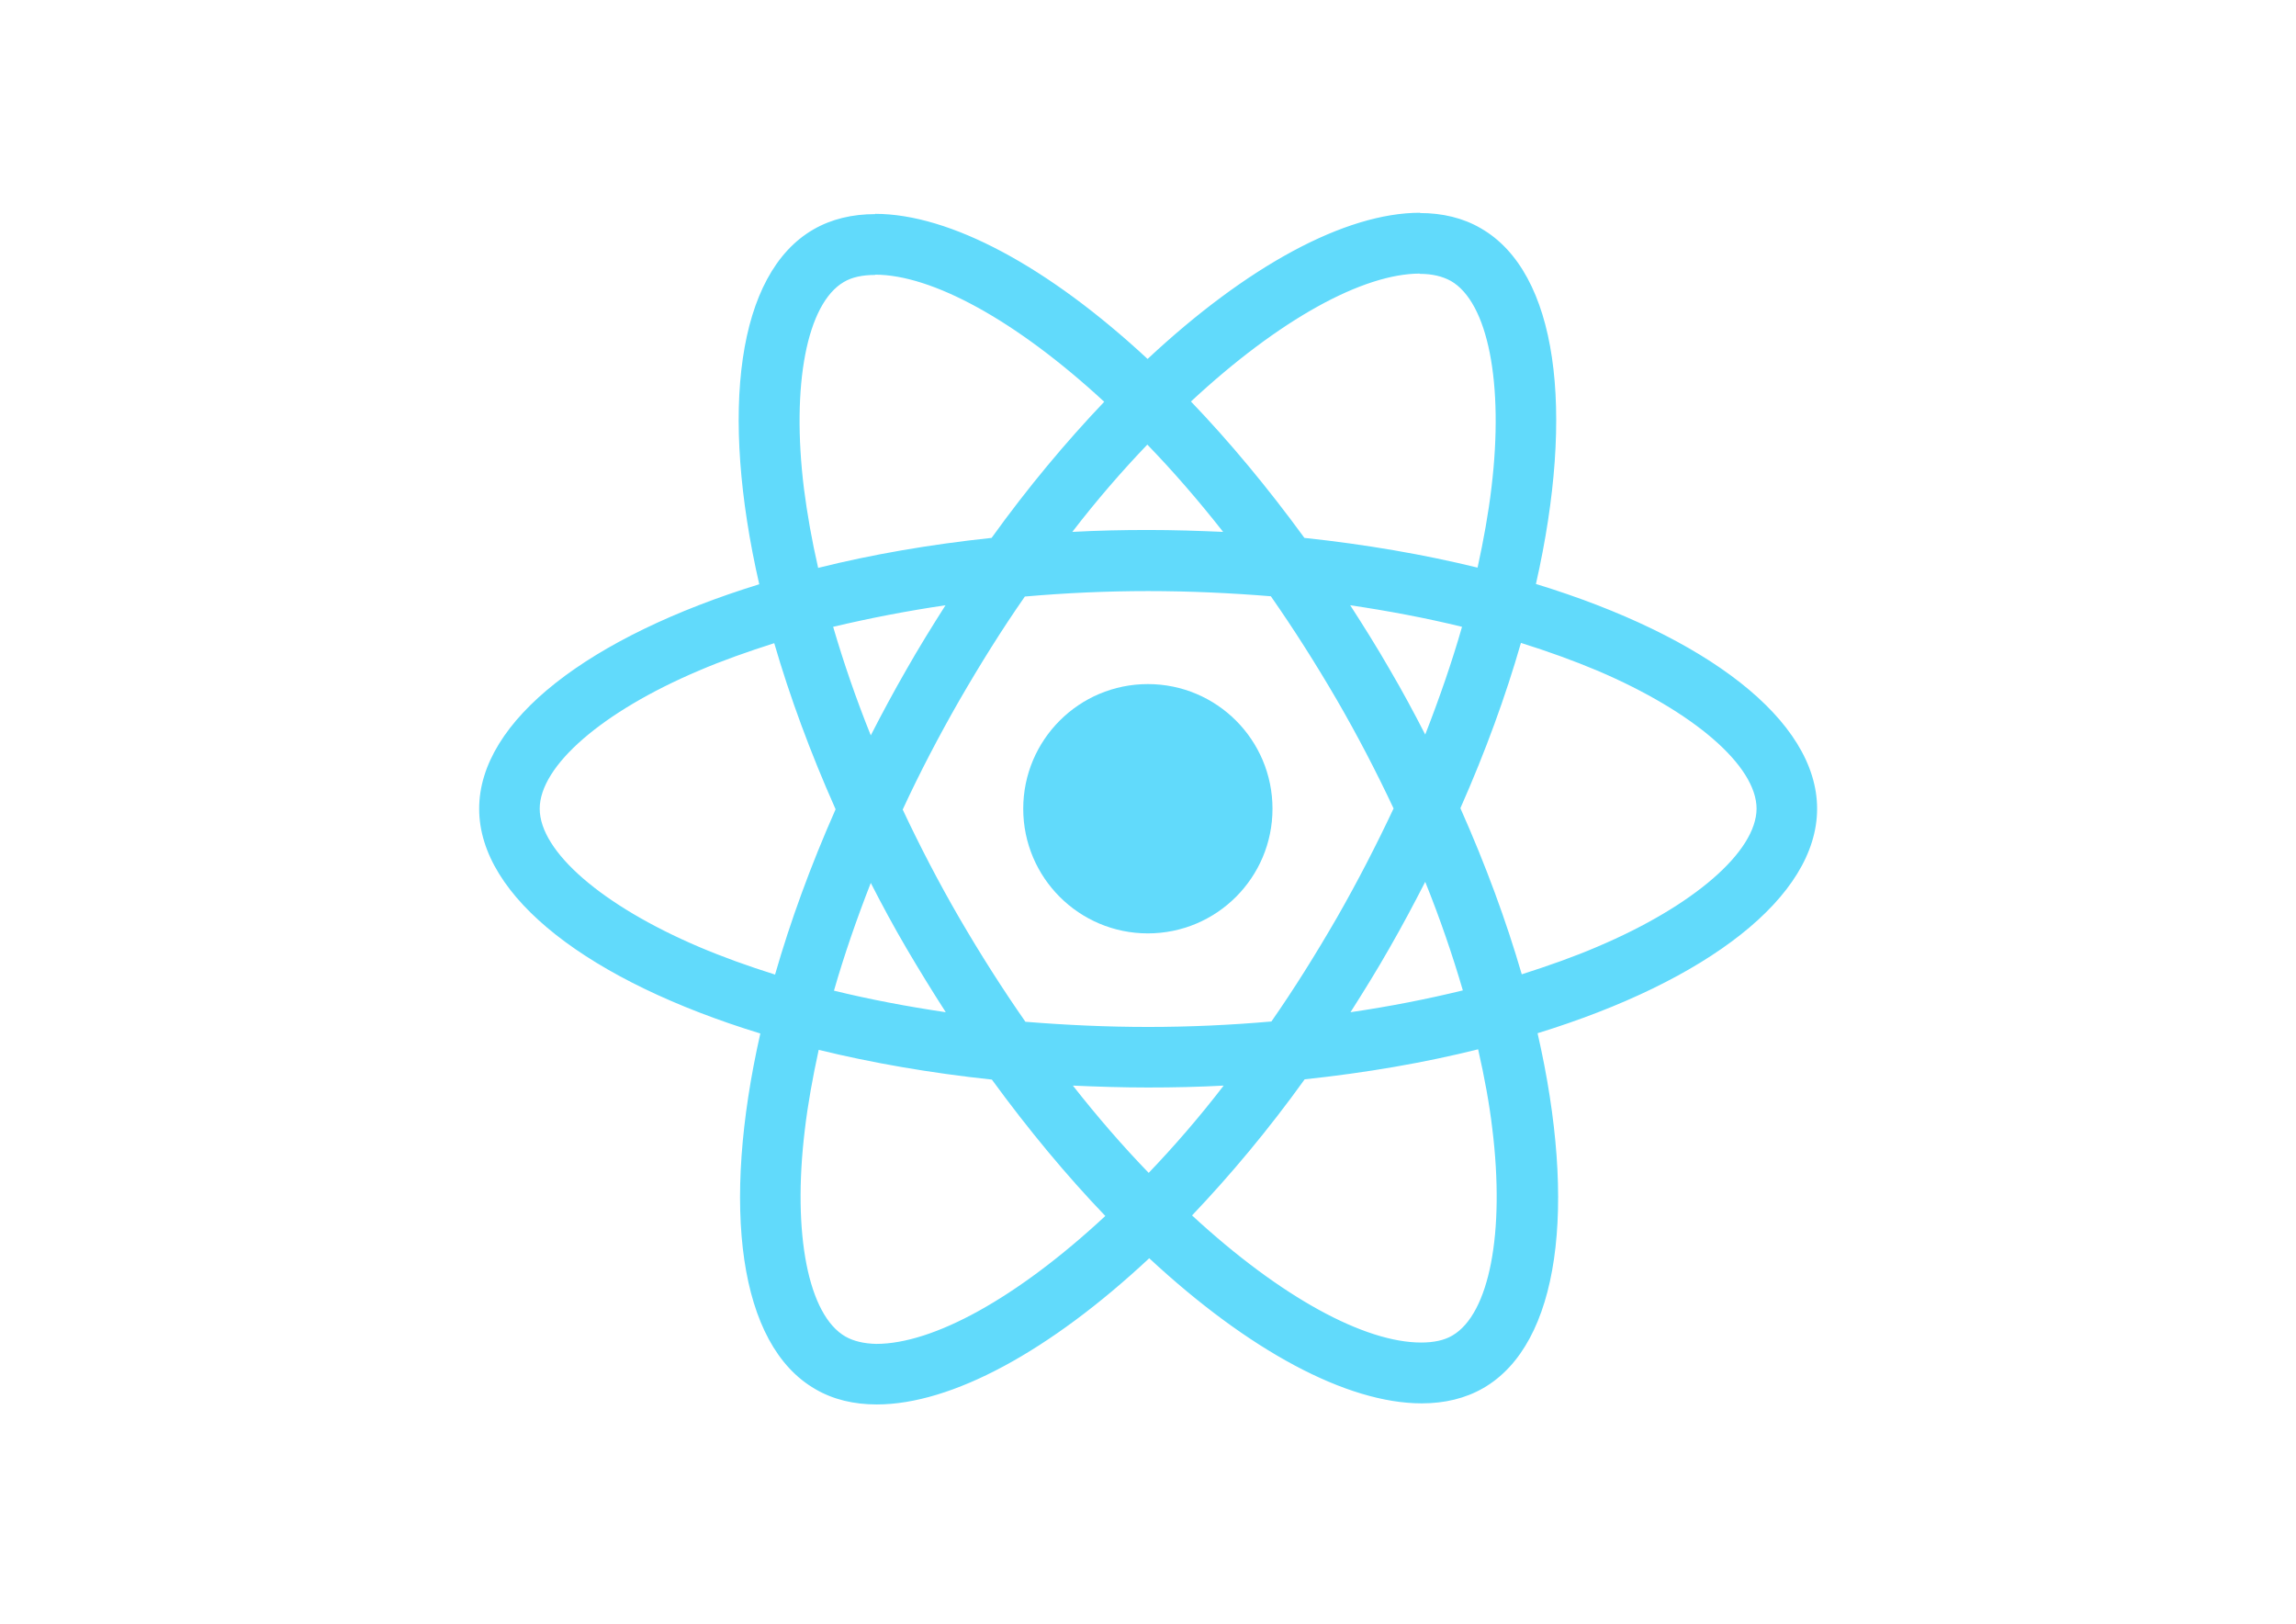
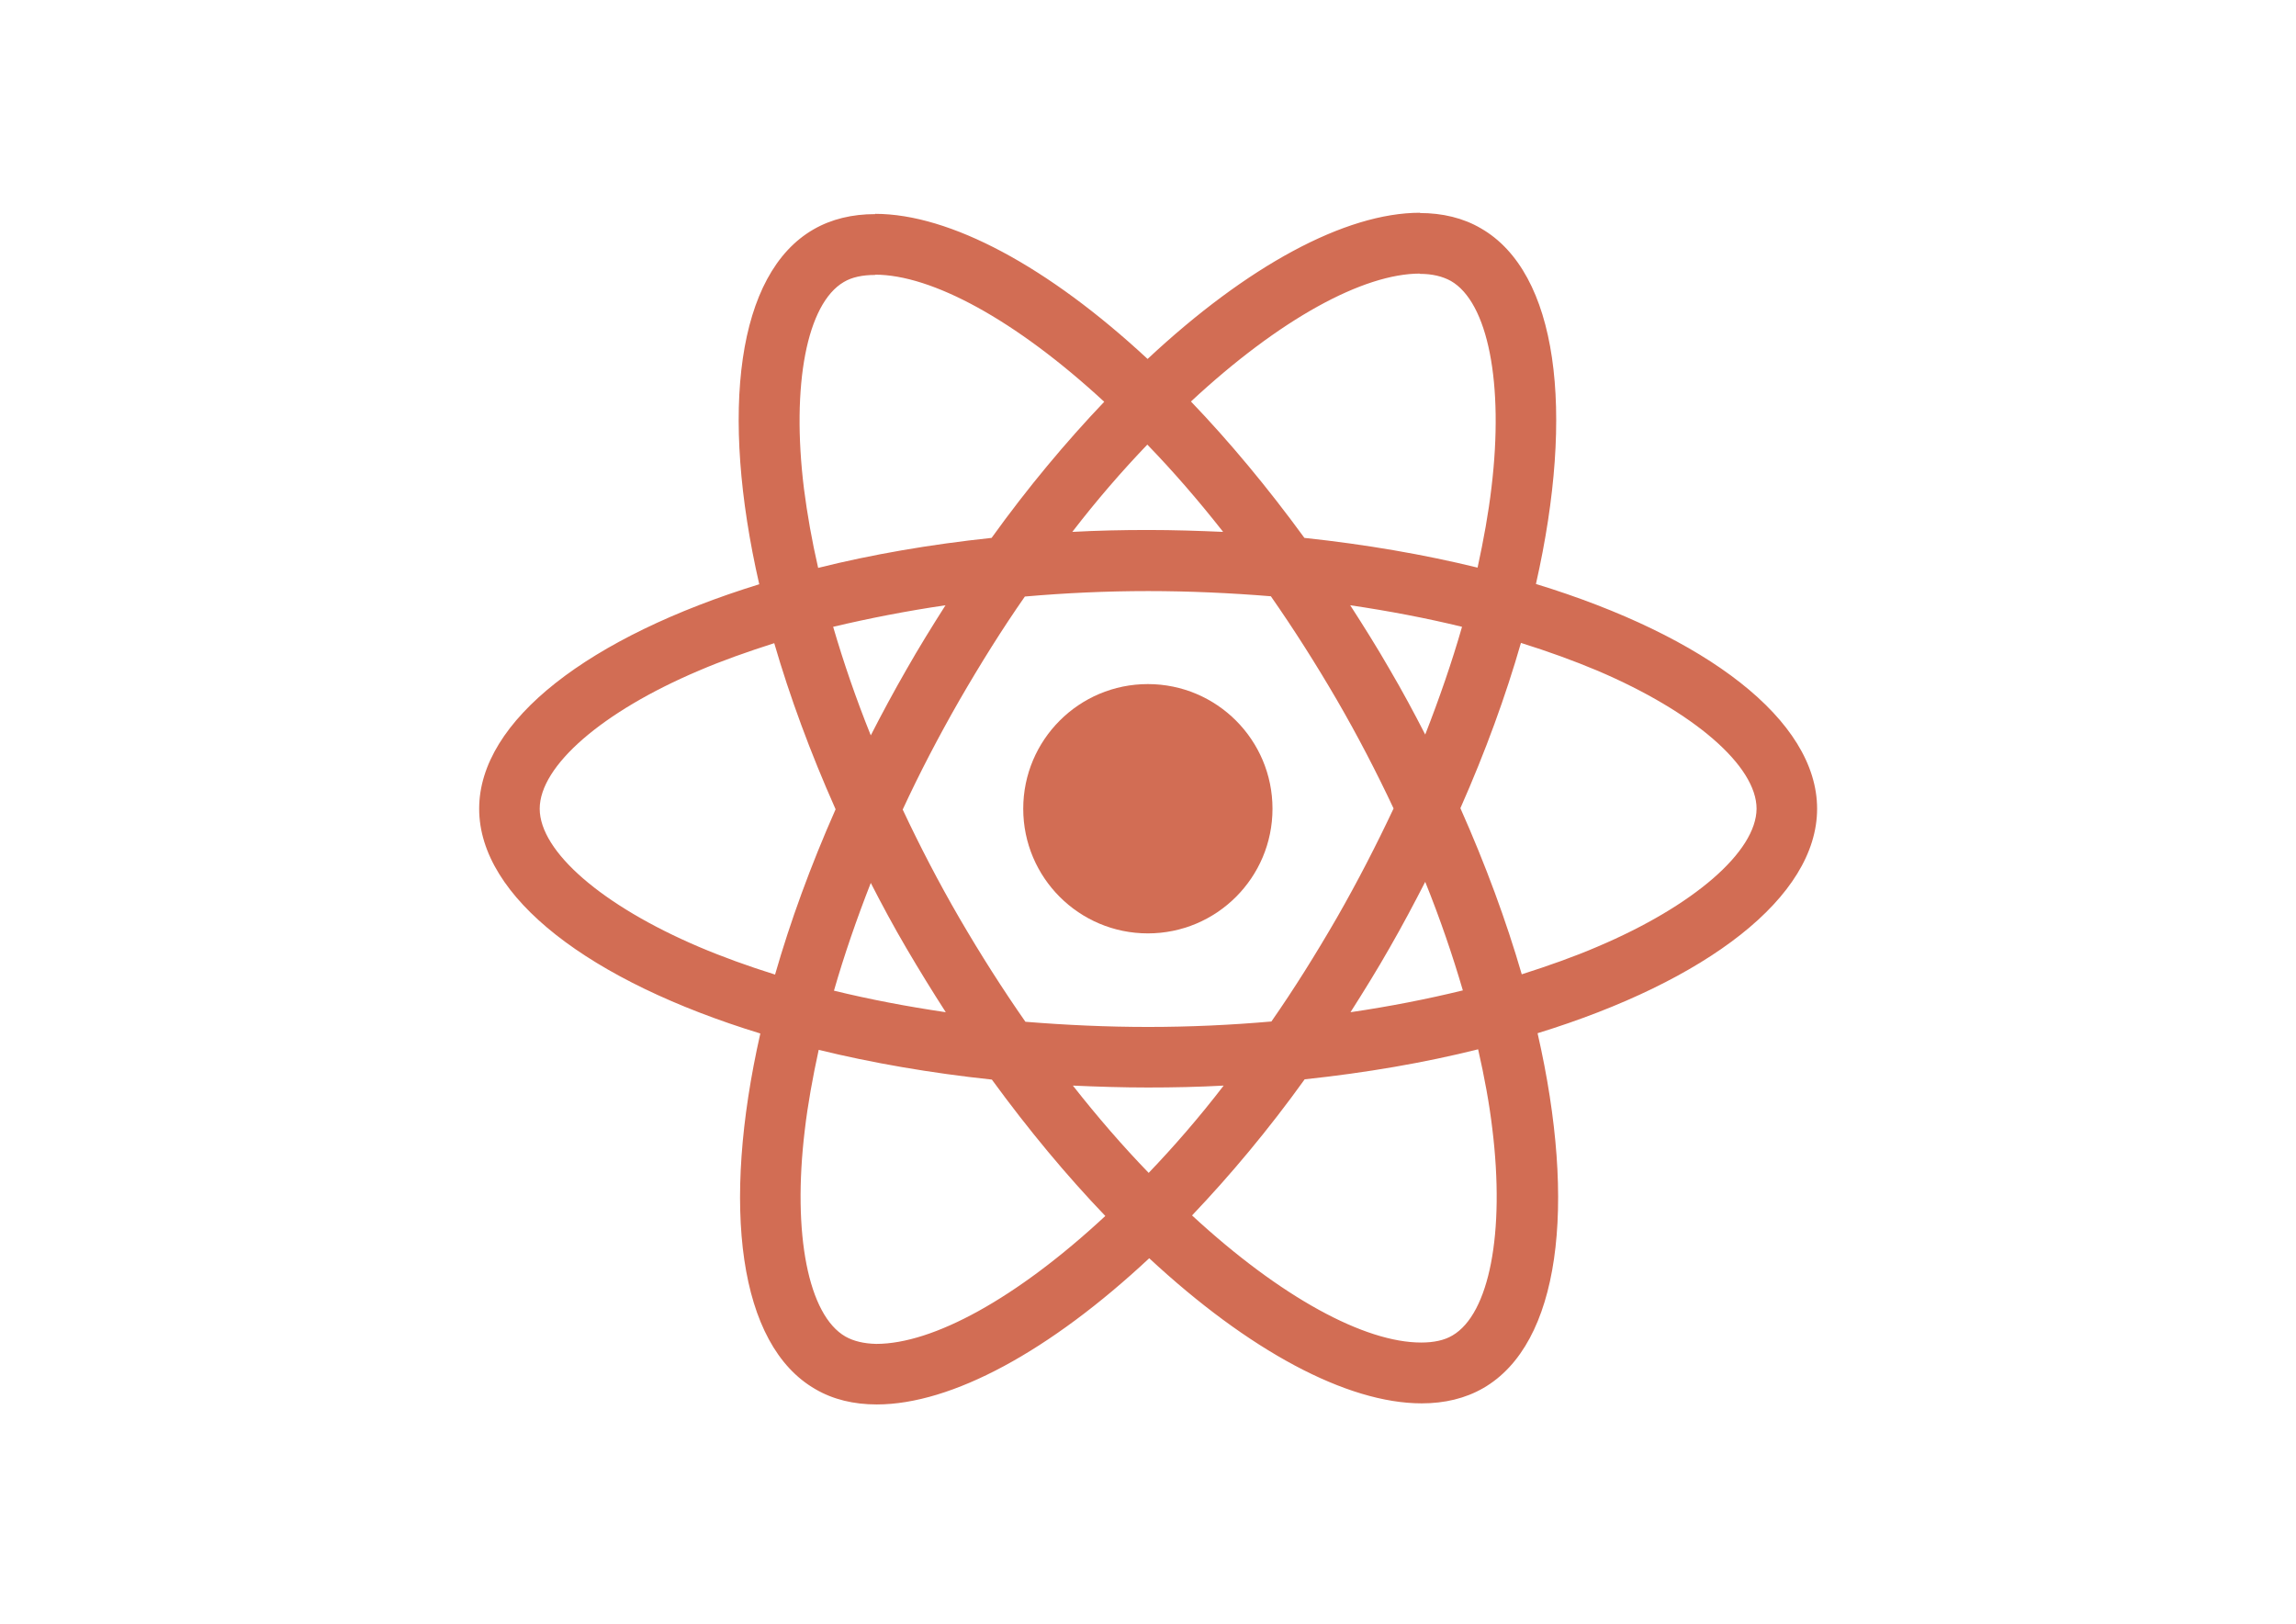
<svg xmlns="http://www.w3.org/2000/svg" viewBox="0 0 841.9 595.3">
-   <g fill="#61DAFB">
+   <g fill="#d26d54">
    <path d="M666.3 296.5c0-32.5-40.7-63.3-103.1-82.4 14.4-63.6 8-114.2-20.2-130.4-6.5-3.8-14.1-5.6-22.4-5.6v22.3c4.6 0 8.3.9 11.4 2.6 13.6 7.8 19.5 37.5 14.9 75.7-1.1 9.4-2.9 19.3-5.1 29.4-19.6-4.8-41-8.5-63.5-10.9-13.5-18.5-27.5-35.3-41.6-50 32.6-30.3 63.2-46.9 84-46.9V78c-27.5 0-63.5 19.6-99.9 53.6-36.4-33.8-72.4-53.2-99.9-53.2v22.3c20.7 0 51.4 16.5 84 46.6-14 14.7-28 31.4-41.3 49.9-22.6 2.4-44 6.1-63.6 11-2.3-10-4-19.7-5.2-29-4.7-38.2 1.1-67.9 14.6-75.8 3-1.8 6.9-2.6 11.5-2.6V78.5c-8.4 0-16 1.8-22.6 5.6-28.1 16.2-34.4 66.7-19.9 130.1-62.2 19.2-102.7 49.9-102.7 82.3 0 32.5 40.7 63.3 103.1 82.4-14.4 63.6-8 114.2 20.2 130.4 6.5 3.8 14.1 5.6 22.5 5.6 27.5 0 63.5-19.6 99.9-53.6 36.4 33.8 72.4 53.2 99.9 53.2 8.4 0 16-1.8 22.6-5.6 28.1-16.2 34.4-66.7 19.9-130.1 62-19.1 102.5-49.9 102.5-82.3zm-130.2-66.7c-3.7 12.9-8.3 26.2-13.5 39.5-4.1-8-8.4-16-13.1-24-4.6-8-9.5-15.8-14.4-23.4 14.2 2.1 27.9 4.7 41 7.9zm-45.8 106.5c-7.8 13.5-15.8 26.3-24.1 38.2-14.9 1.3-30 2-45.2 2-15.1 0-30.2-.7-45-1.9-8.3-11.9-16.4-24.6-24.2-38-7.6-13.1-14.5-26.4-20.8-39.8 6.2-13.4 13.2-26.8 20.7-39.9 7.8-13.5 15.8-26.3 24.1-38.2 14.9-1.3 30-2 45.2-2 15.1 0 30.2.7 45 1.9 8.3 11.9 16.4 24.6 24.2 38 7.6 13.1 14.5 26.4 20.8 39.8-6.3 13.4-13.2 26.8-20.7 39.9zm32.3-13c5.4 13.4 10 26.8 13.8 39.8-13.1 3.2-26.9 5.9-41.2 8 4.9-7.7 9.8-15.6 14.4-23.7 4.6-8 8.9-16.1 13-24.1zM421.2 430c-9.3-9.6-18.6-20.3-27.8-32 9 .4 18.2.7 27.5.7 9.4 0 18.7-.2 27.8-.7-9 11.7-18.3 22.4-27.5 32zm-74.4-58.9c-14.2-2.1-27.9-4.7-41-7.9 3.7-12.9 8.3-26.2 13.5-39.5 4.1 8 8.4 16 13.1 24 4.7 8 9.5 15.8 14.4 23.4zM420.7 163c9.3 9.6 18.6 20.3 27.8 32-9-.4-18.2-.7-27.5-.7-9.4 0-18.7.2-27.8.7 9-11.7 18.3-22.4 27.5-32zm-74 58.9c-4.9 7.7-9.8 15.6-14.4 23.7-4.6 8-8.9 16-13 24-5.4-13.4-10-26.8-13.8-39.8 13.1-3.1 26.9-5.8 41.2-7.9zm-90.5 125.2c-35.4-15.1-58.3-34.9-58.3-50.6 0-15.7 22.9-35.6 58.3-50.6 8.6-3.7 18-7 27.7-10.1 5.7 19.6 13.2 40 22.5 60.9-9.2 20.8-16.6 41.1-22.2 60.6-9.9-3.1-19.3-6.5-28-10.2zM310 490c-13.6-7.8-19.5-37.5-14.9-75.7 1.1-9.4 2.9-19.3 5.1-29.4 19.6 4.8 41 8.5 63.5 10.9 13.5 18.5 27.5 35.3 41.6 50-32.6 30.3-63.2 46.9-84 46.9-4.5-.1-8.3-1-11.3-2.7zm237.2-76.2c4.7 38.2-1.1 67.9-14.6 75.8-3 1.8-6.9 2.6-11.5 2.6-20.7 0-51.4-16.5-84-46.6 14-14.7 28-31.4 41.3-49.9 22.6-2.4 44-6.1 63.6-11 2.3 10.1 4.1 19.8 5.2 29.1zm38.5-66.7c-8.6 3.7-18 7-27.7 10.1-5.7-19.6-13.2-40-22.5-60.9 9.2-20.8 16.6-41.1 22.2-60.6 9.9 3.1 19.3 6.5 28.1 10.2 35.4 15.1 58.3 34.9 58.3 50.6-.1 15.7-23 35.6-58.4 50.6zM320.8 78.4z" />
    <circle cx="420.9" cy="296.5" r="45.7" />
    <path d="M520.5 78.1z" />
  </g>
</svg>
